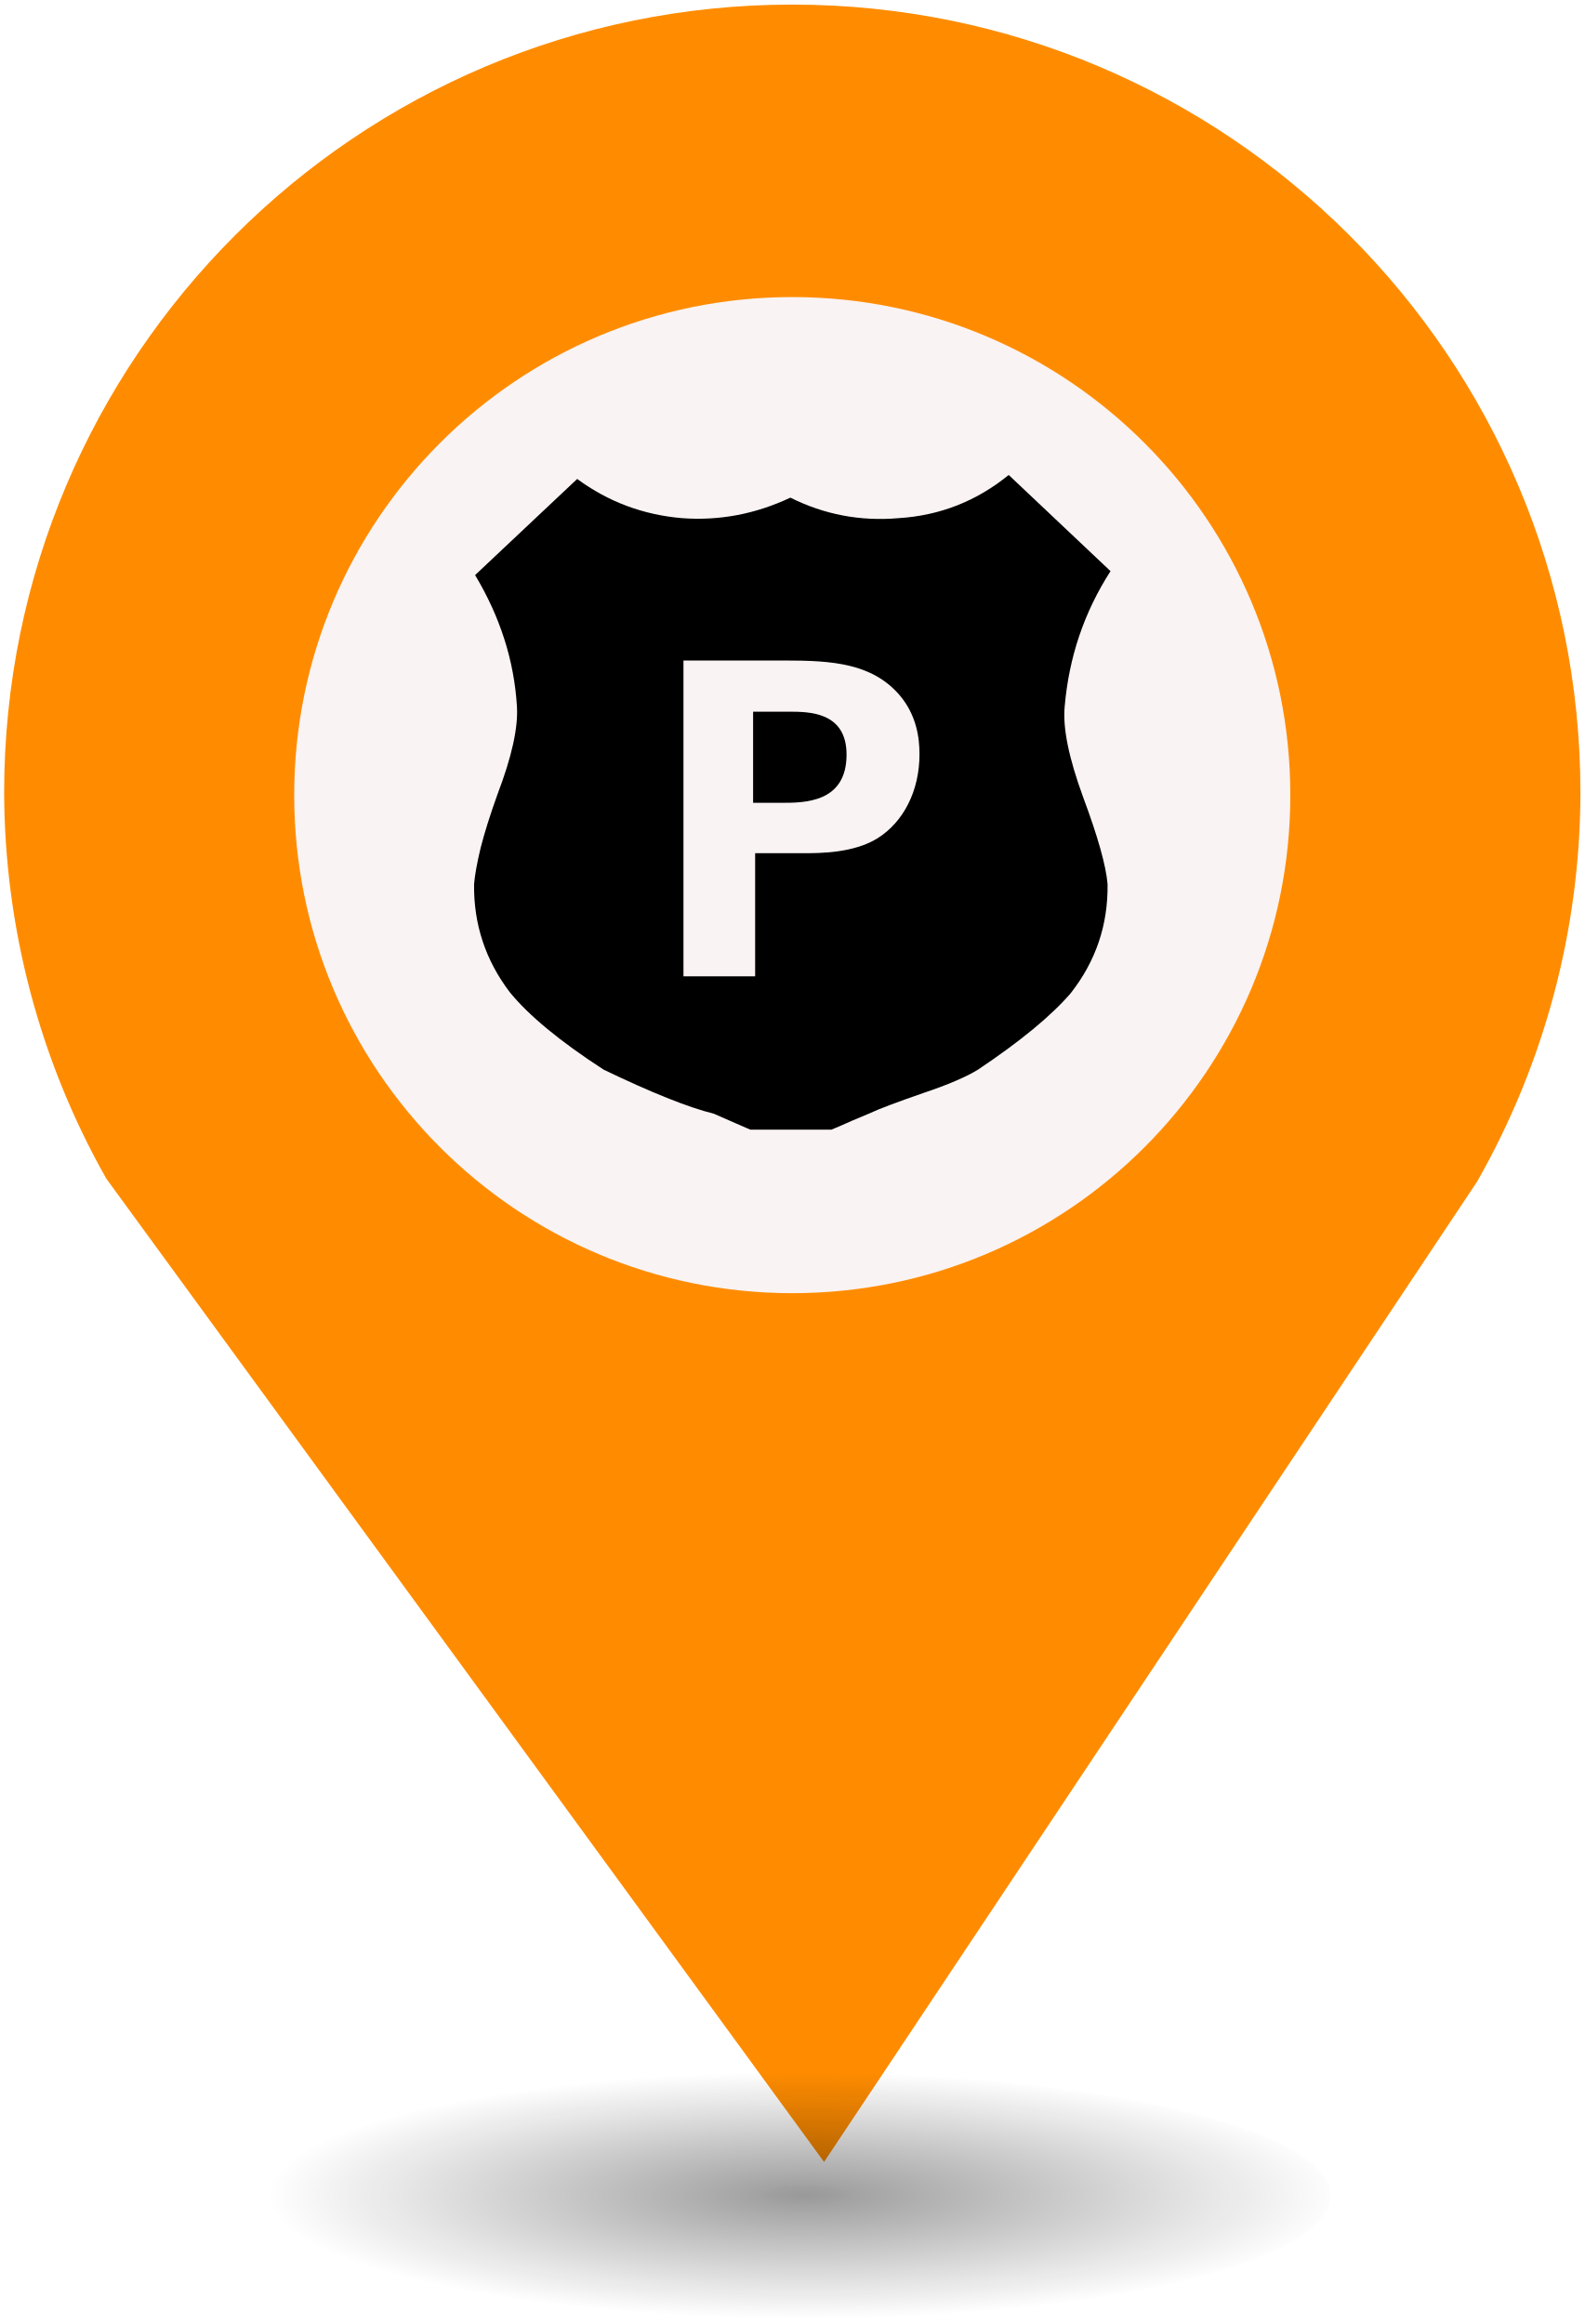
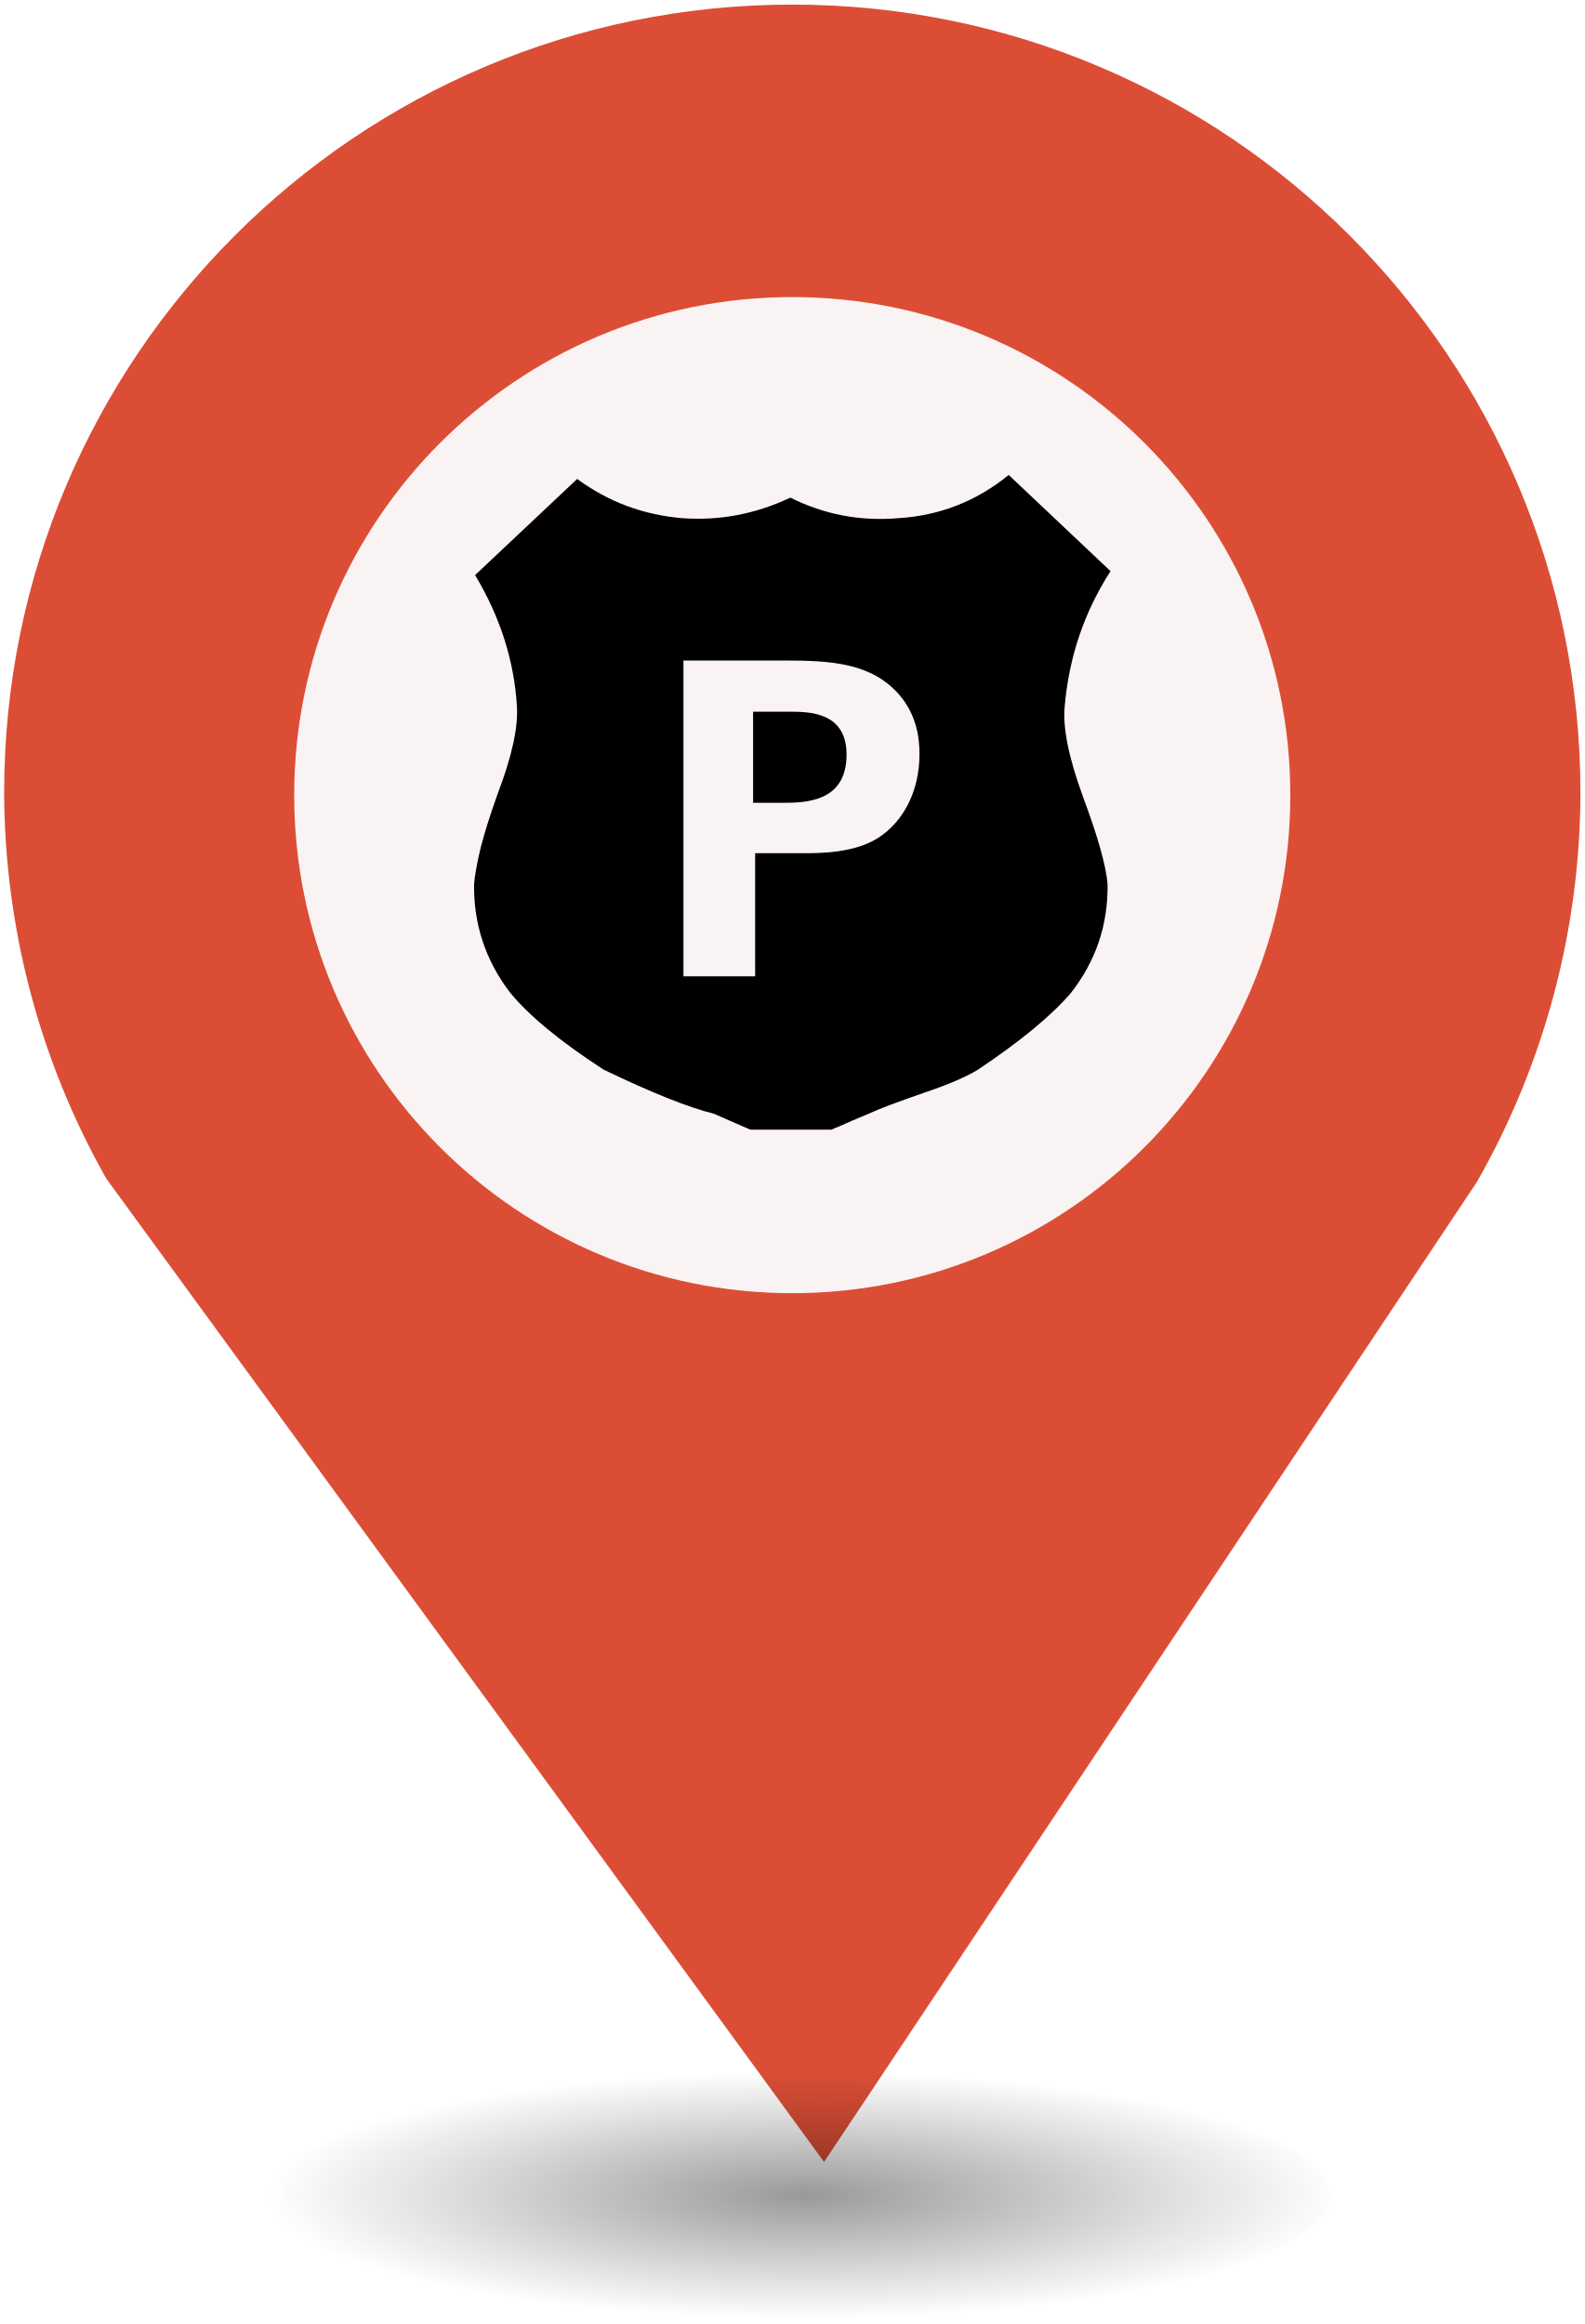
<svg xmlns="http://www.w3.org/2000/svg" height="44px" width="30px" version="1.1" viewBox="0 0 29.989 43.988" id="svg16">
  <defs id="defs7">
    <radialGradient id="a" gradientUnits="userSpaceOnUse" cy="127.6" cx="-42.75" gradientTransform="matrix(4.274964,0,0,0.98163,197.9983,-82.0888)" r="2.384">
      <stop stop-color="#010101" offset="0" id="stop2" />
      <stop stop-opacity="0" stop-color="#090909" offset="1" id="stop4" />
    </radialGradient>
  </defs>
  <g id="g26" transform="translate(-2.0760358e-7,-1.618116)">
-     <path style="fill:#FF8C00;stroke-width:4.275" id="path9" d="m 14.994,1.705 c -8.239,0 -14.917,6.678 -14.917,14.917 0.009,2.562 0.673,5.079 1.935,7.307 L 15.596,42.539 27.956,23.984 c 1.278,-2.244 1.952,-4.78 1.956,-7.362 C 29.911,8.383 23.233,1.705 14.994,1.705 Z" />
+     <path style="fill:#db4e35;stroke-width:4.275" id="path9" d="m 14.994,1.705 c -8.239,0 -14.917,6.678 -14.917,14.917 0.009,2.562 0.673,5.079 1.935,7.307 L 15.596,42.539 27.956,23.984 c 1.278,-2.244 1.952,-4.78 1.956,-7.362 C 29.911,8.383 23.233,1.705 14.994,1.705 Z" />
    <circle style="fill:#f9f3f3;stroke-width:4.275" id="circle11" r="9.427" cx="14.994" cy="16.668" />
    <ellipse style="opacity:0.4;fill:url(#a);stroke-width:4.275" id="ellipse13" cx="14.994" cy="43.18" ry="2.339" rx="10.193" />
    <rect style="fill:none;stroke-width:4.275" x="8.259" y="9.828" width="13.472" height="13.369" ry="0" rx="0" id="replace" />
    <svg version="1.1" x="8.5" y="10" viewBox="-120 78.1 47.02 50.742" xml:space="preserve" id="svg2" width="13" height="13">
      <defs id="defs16" />
      <g id="g3032" transform="translate(-160.6886,74.43635)">
        <g id="g3082" transform="translate(-11.77845,-19.68168)">
          <g id="g3297" transform="translate(113.3553,48.84068)">
            <g id="g3451" transform="translate(-110.3502,-41.10602)">
              <g id="g3508" transform="translate(37.66162,37.80148)">
                <g id="g3556" transform="translate(-33.17371,-53.55749)">
                  <g id="g3600" transform="translate(1.643744,2.333798)">
                    <g id="g3673" transform="translate(3.13268,-1.925988)">
                      <g id="g3728" transform="translate(16.15499,5.080178)">
                        <g id="g3774" transform="matrix(1.30621,0,0,1.150608,-1.242314,14.17761)">
                          <g id="g3814" transform="matrix(0.7655736,0,0,0.8691062,-9.608837,-25.571)">
                            <g id="g3898" transform="translate(-253.2331,-590.3968)">
                              <g id="g4071" transform="translate(255.7469,596.0185)">
                                <g id="g4160" transform="translate(-2.983086,2.441076)">
                                  <g id="g4272" transform="matrix(0.8780955,0,0,0.8606777,11.54648,7.069049)">
                                    <g id="g4327" transform="matrix(1.138828,0,0,1.161875,13.68934,21.71215)">
                                      <g id="g4372" transform="translate(0.8915192,1.229081)">
                                        <g id="g4455" transform="translate(0.8394214,-4.65513)">
                                          <g id="g4513" transform="translate(7.155567,3.600461)">
                                            <g id="g4571" transform="translate(-14.78567,-7.168788)">
                                              <g id="g4625" transform="translate(5.494972,-38.18775)">
                                                <g id="g4670" transform="translate(-2.395411,9.12211)">
                                                  <g id="g4717" transform="translate(-7.620723,6.066763)">
                                                    <g id="g4755" transform="matrix(0.5275566,0,0,0.5074152,25.13675,39.67161)">
                                                      <path id="path4745" d="m 52.164,40.716 c 0,7.018 -5.918,7.018 -9.108,7.018 H 39.078 V 34.466 h 5 c 2.793,0 8.086,0 8.086,6.25 z" />
                                                      <path id="path4747" d="m 82.71,33.711 c 0.593,-7.142 2.702,-13.698 6.419,-19.707 L 74.872,0 C 70.367,3.809 65.237,5.918 59.423,6.289 54.098,6.764 49.046,5.768 44.299,3.301 39.416,5.69 34.384,6.686 29.143,6.289 23.72,5.814 18.824,3.926 14.443,0.58 L 0.146,14.577 c 3.516,6.094 5.475,12.474 5.859,19.134 0.182,3.066 -0.71,7.285 -2.708,12.741 -1.048,3.027 -1.836,5.651 -2.376,7.845 -0.501,2.175 -0.813,3.945 -0.918,5.273 -0.072,5.814 1.588,11.062 4.993,15.73 2.663,3.404 7.051,7.168 13.145,11.282 6.667,3.333 11.83,5.495 15.443,6.419 1.035,0.476 2.051,0.932 2.995,1.367 0.944,0.443 1.953,0.873 3.008,1.348 2.272,1.335 3.867,2.787 4.713,4.284 1.029,-1.621 2.663,-3.034 4.831,-4.284 1.53,-0.657 2.826,-1.224 3.867,-1.725 1.042,-0.449 1.816,-0.788 2.266,-0.99 0.769,-0.377 1.784,-0.807 3.008,-1.282 1.237,-0.481 2.761,-1.062 4.584,-1.712 3.521,-1.225 6.087,-2.383 7.715,-3.425 C 76.482,82.468 80.805,78.77 83.552,75.456 87.08,70.774 88.793,65.501 88.715,59.57 88.506,56.914 87.361,52.669 85.283,46.881 83.303,41.244 82.424,36.869 82.71,33.711 Z M 56.506,52.897 c -3.386,2.174 -8.041,2.174 -10.469,2.174 h -6.673 v 17.93 H 29.325 V 27.012 H 43.57 c 6.621,0 12.161,0.417 16.003,5.02 2.402,2.93 2.806,6.256 2.806,8.62 -10e-4,5.357 -2.247,9.875 -5.873,12.245 z" />
                                                    </g>
                                                  </g>
                                                </g>
                                              </g>
                                            </g>
                                          </g>
                                        </g>
                                      </g>
                                    </g>
                                  </g>
                                </g>
                              </g>
                            </g>
                          </g>
                        </g>
                      </g>
                    </g>
                  </g>
                </g>
              </g>
            </g>
          </g>
        </g>
      </g>
    </svg>
  </g>
</svg>
